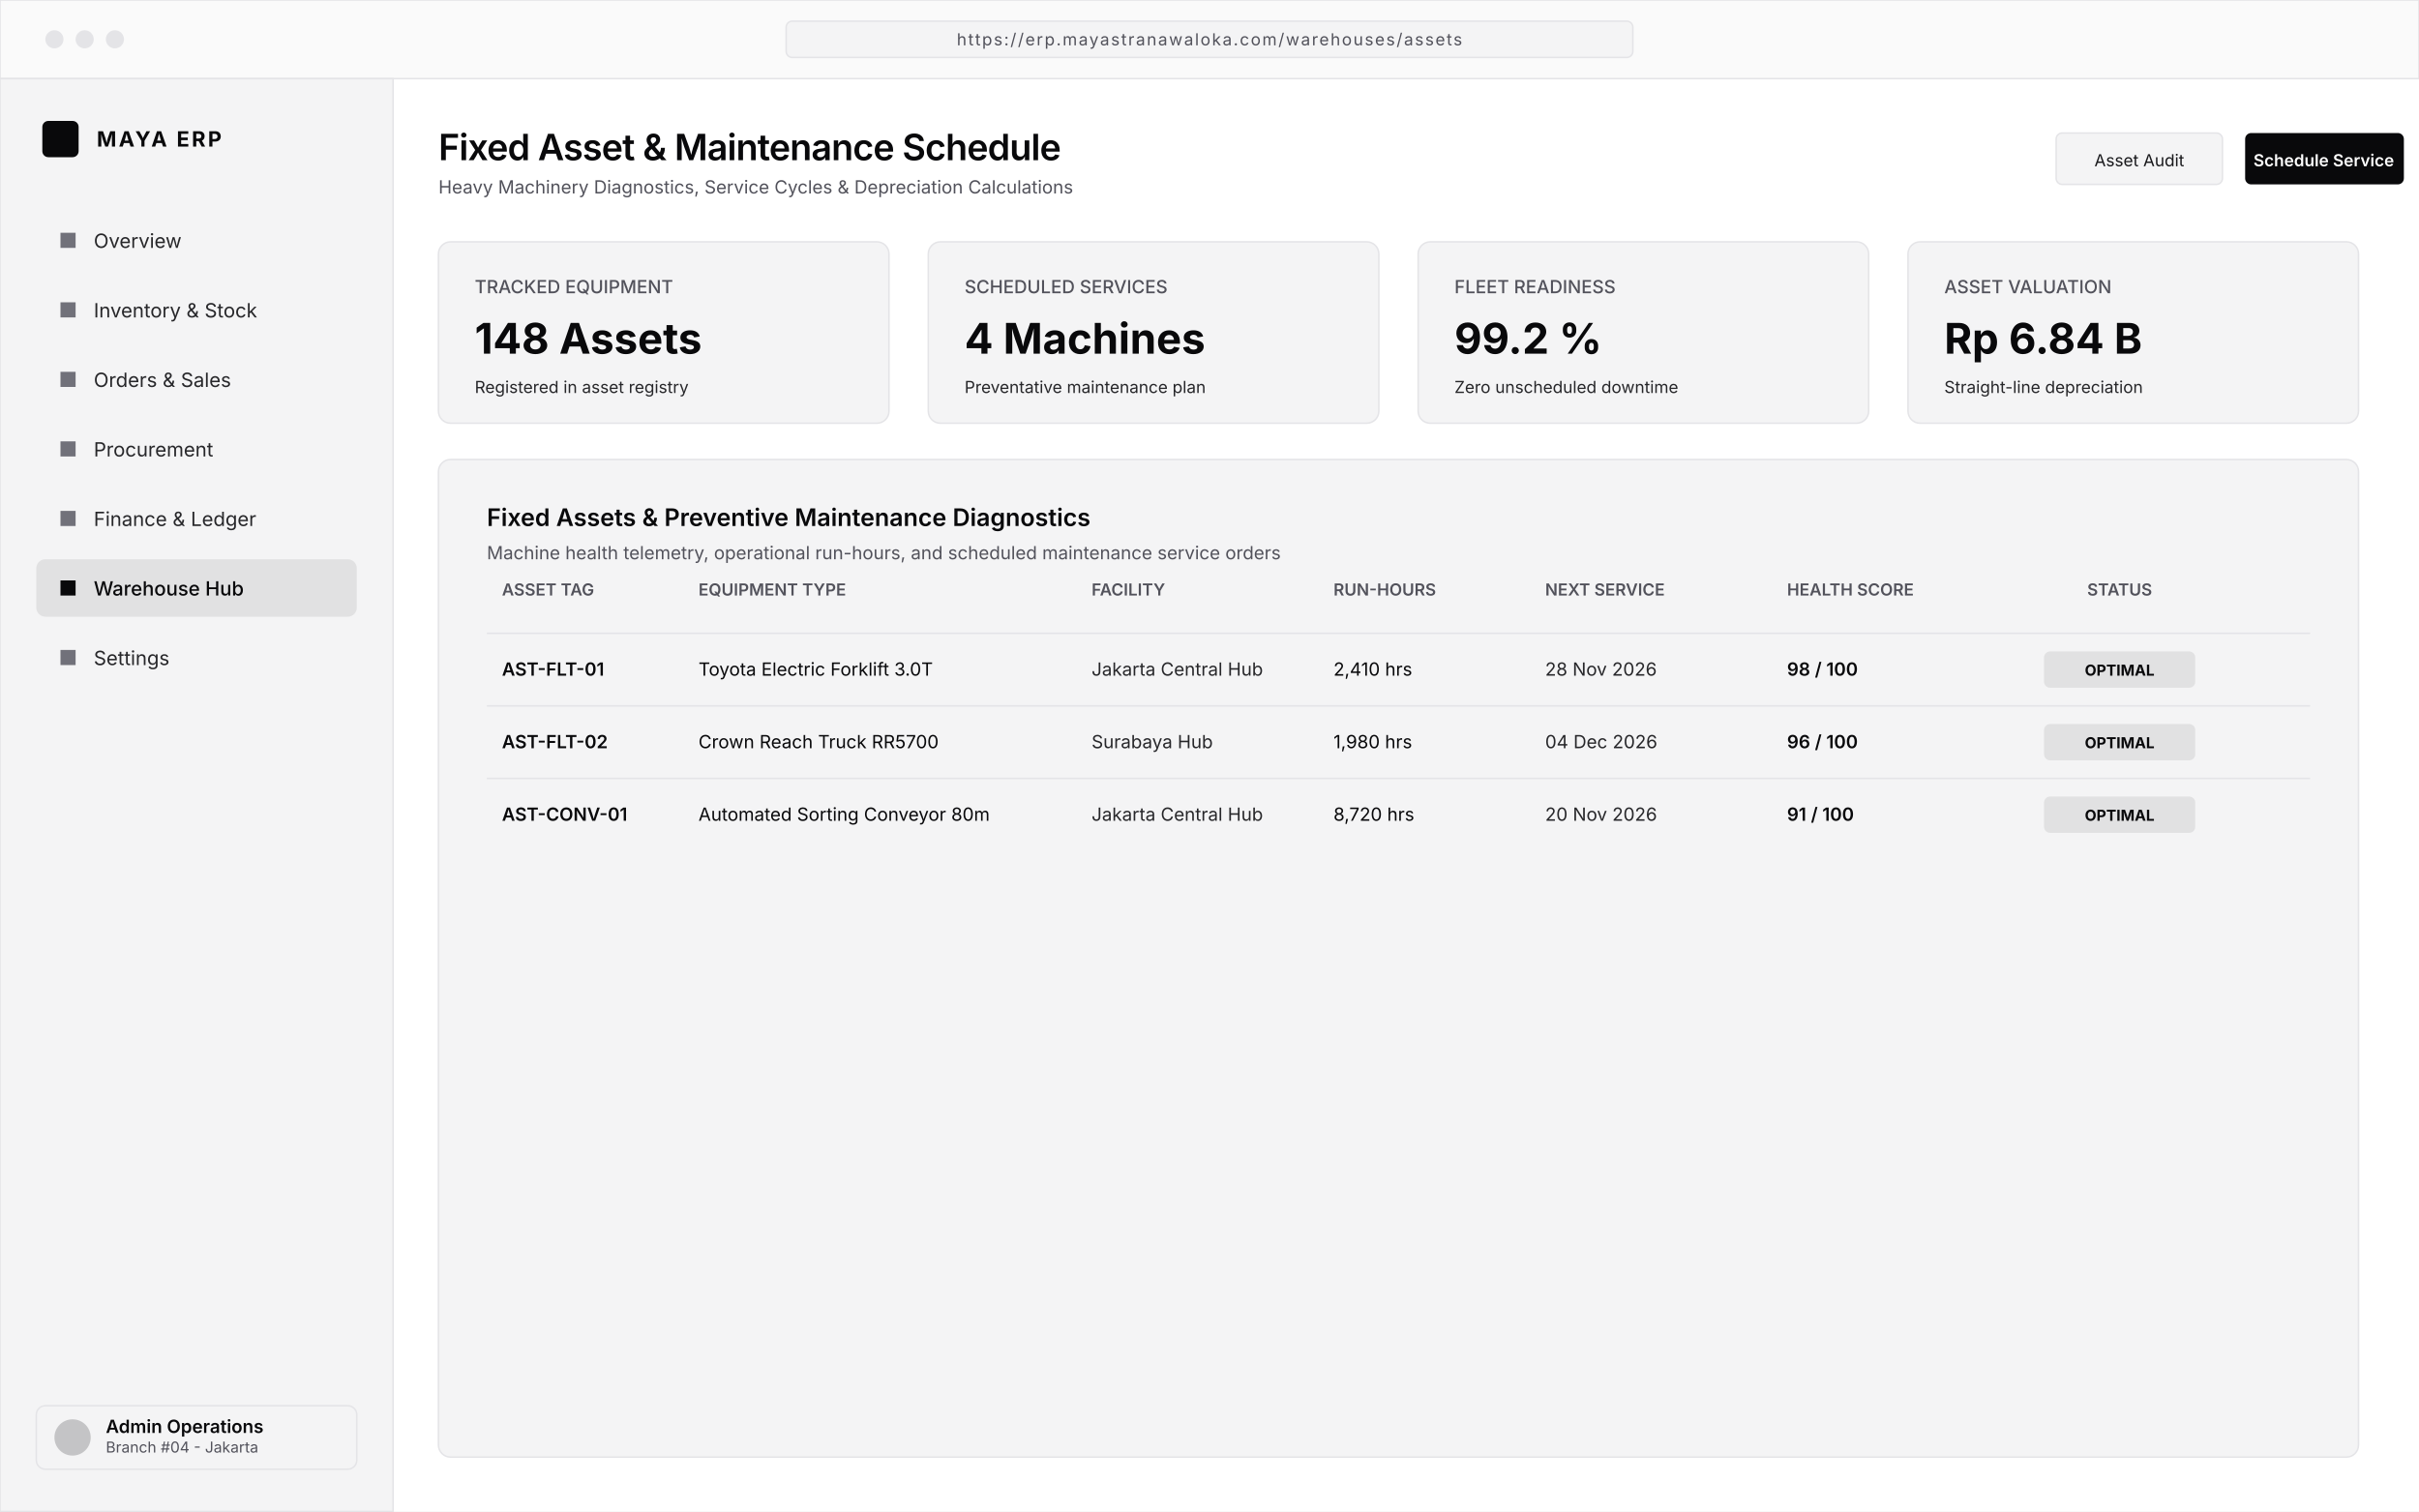
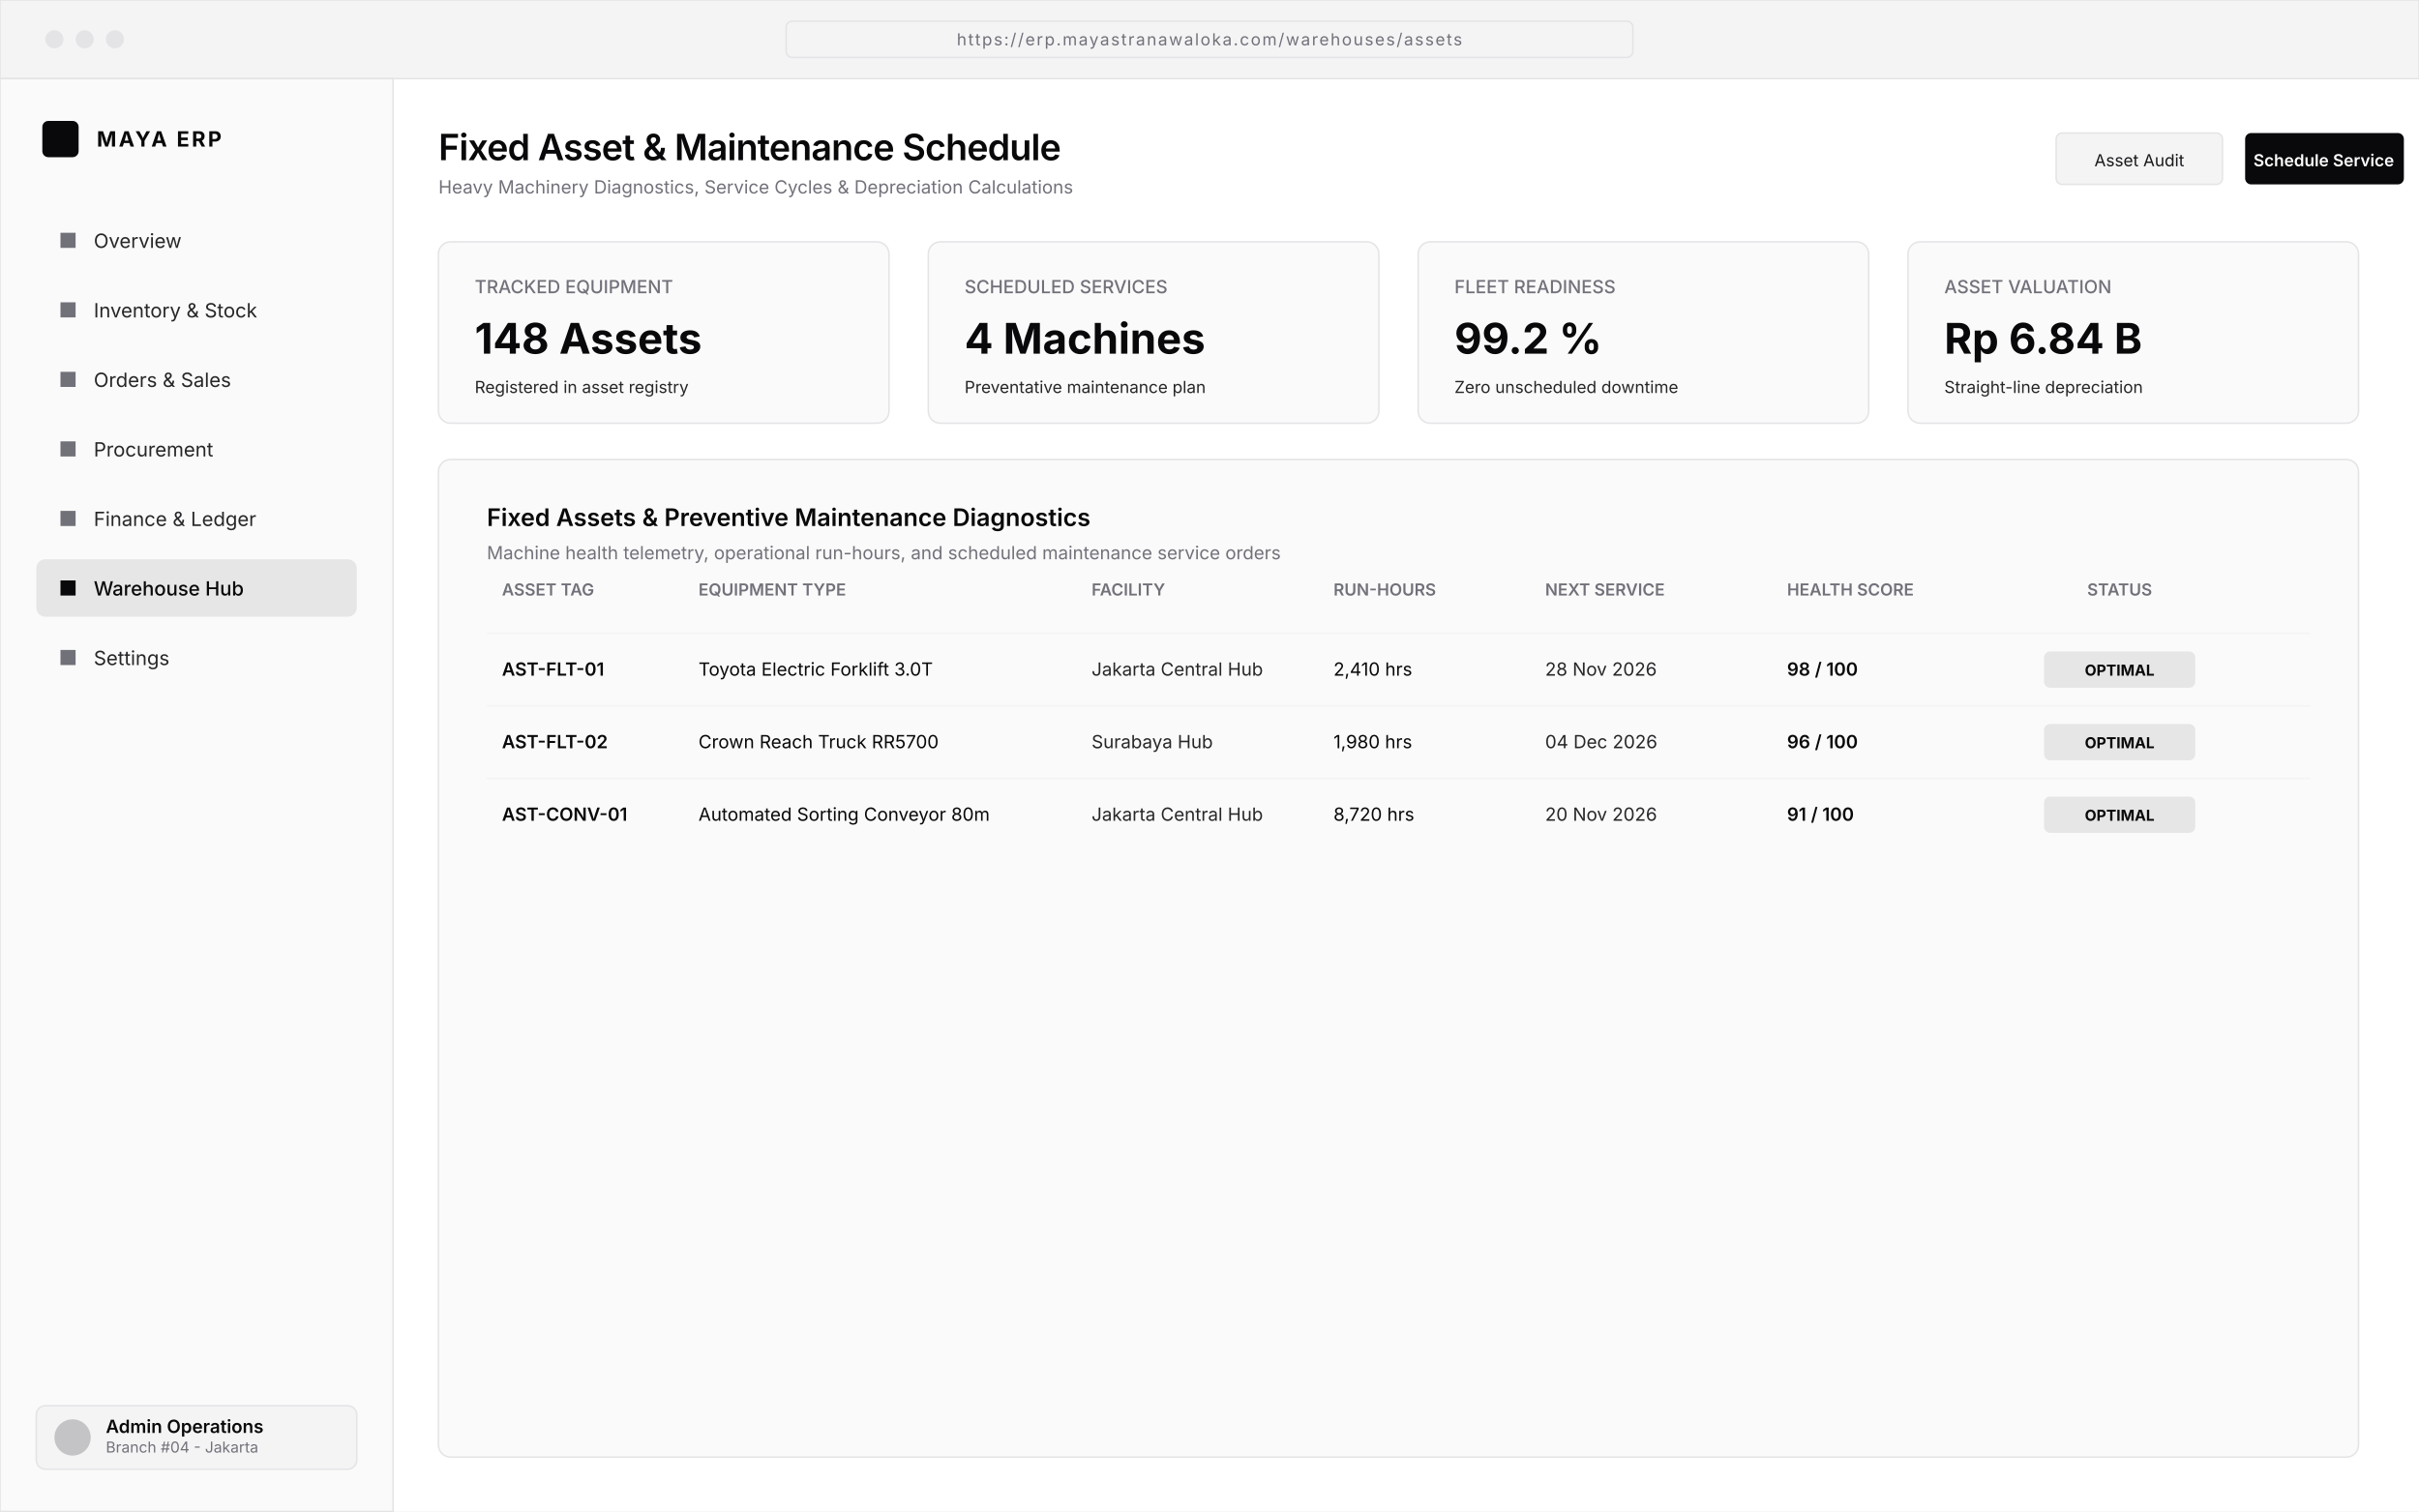
<svg xmlns="http://www.w3.org/2000/svg" viewBox="0 0 1600 1000" width="1600" height="1000" fill="none">
  <defs>
    <linearGradient id="chartGrad" x1="0" y1="0" x2="0" y2="1">
      <stop offset="0%" stop-color="#000000" stop-opacity="0.25" />
      <stop offset="100%" stop-color="#000000" stop-opacity="0.0" />
    </linearGradient>
    <linearGradient id="meterGrad" x1="0" y1="0" x2="1" y2="0">
      <stop offset="0%" stop-color="#000000" stop-opacity="0.8" />
      <stop offset="100%" stop-color="#000000" stop-opacity="0.2" />
    </linearGradient>
  </defs>
  <rect width="1600" height="1000" fill="#ffffff" />
-   <rect width="1600" height="52" fill="#fafafa" stroke="#e4e4e7" stroke-width="1" />
+   <rect width="1600" height="52" fill="#f4f4f5" stroke="#e4e4e7" stroke-width="1" />
  <circle cx="36" cy="26" r="6" fill="#e4e4e7" />
  <circle cx="56" cy="26" r="6" fill="#e4e4e7" />
  <circle cx="76" cy="26" r="6" fill="#e4e4e7" />
  <rect x="520" y="14" width="560" height="24" rx="4" fill="#f4f4f5" stroke="#e4e4e7" stroke-width="1" />
-   <text x="800" y="30" fill="#52525b" font-family="-apple-system, BlinkMacSystemFont, sans-serif" font-size="11" text-anchor="middle" letter-spacing="1">https://erp.mayastranawaloka.com/warehouses/assets</text>
-   <rect x="0" y="52" width="260" height="948" fill="#f4f4f5" stroke="#e4e4e7" stroke-width="1" />
+   <text x="800" y="30" fill="#71717a" font-family="-apple-system, BlinkMacSystemFont, sans-serif" font-size="11" text-anchor="middle" letter-spacing="1">https://erp.mayastranawaloka.com/warehouses/assets</text>
+   <rect x="0" y="52" width="260" height="948" fill="#fafafa" stroke="#e4e4e7" stroke-width="1" />
  <rect x="28" y="80" width="24" height="24" rx="4" fill="#09090b" />
  <text x="64" y="97" fill="#09090b" font-family="-apple-system, BlinkMacSystemFont, sans-serif" font-size="14" font-weight="700" letter-spacing="1.5">MAYA ERP</text>
  <g transform="translate(24, 140)">
    <rect x="16" y="14" width="10" height="10" fill="#71717a" />
    <text x="38" y="24" fill="#27272a" font-family="-apple-system, BlinkMacSystemFont, sans-serif" font-size="13">Overview</text>
    <rect x="16" y="60" width="10" height="10" fill="#71717a" />
    <text x="38" y="70" fill="#27272a" font-family="-apple-system, BlinkMacSystemFont, sans-serif" font-size="13">Inventory &amp; Stock</text>
    <rect x="16" y="106" width="10" height="10" fill="#71717a" />
    <text x="38" y="116" fill="#27272a" font-family="-apple-system, BlinkMacSystemFont, sans-serif" font-size="13">Orders &amp; Sales</text>
    <rect x="16" y="152" width="10" height="10" fill="#71717a" />
    <text x="38" y="162" fill="#27272a" font-family="-apple-system, BlinkMacSystemFont, sans-serif" font-size="13">Procurement</text>
    <rect x="16" y="198" width="10" height="10" fill="#71717a" />
    <text x="38" y="208" fill="#27272a" font-family="-apple-system, BlinkMacSystemFont, sans-serif" font-size="13">Finance &amp; Ledger</text>
    <rect x="0" y="230" width="212" height="38" rx="6" fill="#09090b" fill-opacity="0.08" />
    <rect x="16" y="244" width="10" height="10" fill="#09090b" />
    <text x="38" y="254" fill="#09090b" font-family="-apple-system, BlinkMacSystemFont, sans-serif" font-size="13" font-weight="500">Warehouse Hub</text>
    <rect x="16" y="290" width="10" height="10" fill="#71717a" />
    <text x="38" y="300" fill="#27272a" font-family="-apple-system, BlinkMacSystemFont, sans-serif" font-size="13">Settings</text>
  </g>
  <rect x="24" y="930" width="212" height="42" rx="6" fill="#f4f4f5" stroke="#e4e4e7" stroke-width="1" />
  <circle cx="48" cy="951" r="12" fill="#09090b" fill-opacity="0.2" />
  <text x="70" y="948" fill="#09090b" font-family="-apple-system, BlinkMacSystemFont, sans-serif" font-size="12" font-weight="600">Admin Operations</text>
-   <text x="70" y="961" fill="#52525b" font-family="-apple-system, BlinkMacSystemFont, sans-serif" font-size="10">Branch #04 - Jakarta</text>
+   <text x="70" y="961" fill="#71717a" font-family="-apple-system, BlinkMacSystemFont, sans-serif" font-size="10">Branch #04 - Jakarta</text>
  <g transform="translate(290, 80)">
    <text x="0" y="26" fill="#09090b" font-family="-apple-system, BlinkMacSystemFont, sans-serif" font-size="24" font-weight="600" letter-spacing="-0.5">Fixed Asset &amp; Maintenance Schedule</text>
-     <text x="0" y="48" fill="#52525b" font-family="-apple-system, BlinkMacSystemFont, sans-serif" font-size="12">Heavy Machinery Diagnostics, Service Cycles &amp; Depreciation Calculations</text>
+     <text x="0" y="48" fill="#71717a" font-family="-apple-system, BlinkMacSystemFont, sans-serif" font-size="12">Heavy Machinery Diagnostics, Service Cycles &amp; Depreciation Calculations</text>
    <rect x="1070" y="8" width="110" height="34" rx="4" fill="#f4f4f5" stroke="#e4e4e7" stroke-width="1" />
    <text x="1125" y="30" fill="#18181b" font-family="-apple-system, BlinkMacSystemFont, sans-serif" font-size="11" text-anchor="middle">Asset Audit</text>
    <rect x="1195" y="8" width="105" height="34" rx="4" fill="#09090b" />
    <text x="1247" y="30" fill="#ffffff" font-family="-apple-system, BlinkMacSystemFont, sans-serif" font-size="11" font-weight="600" text-anchor="middle">Schedule Service</text>
  </g>
  <g transform="translate(290, 160)">
-     <rect x="0" y="0" width="298" height="120" rx="8" fill="#f4f4f5" stroke="#e4e4e7" stroke-width="1" />
-     <text x="24" y="34" fill="#52525b" font-family="-apple-system, BlinkMacSystemFont, sans-serif" font-size="12" font-weight="500">TRACKED EQUIPMENT</text>
+     <rect x="0" y="0" width="298" height="120" rx="8" fill="#fafafa" stroke="#e4e4e7" stroke-width="1" />
+     <text x="24" y="34" fill="#71717a" font-family="-apple-system, BlinkMacSystemFont, sans-serif" font-size="12" font-weight="500">TRACKED EQUIPMENT</text>
    <text x="24" y="74" fill="#09090b" font-family="-apple-system, BlinkMacSystemFont, sans-serif" font-size="28" font-weight="700">148 Assets</text>
    <text x="24" y="100" fill="#27272a" font-family="-apple-system, BlinkMacSystemFont, sans-serif" font-size="11">Registered in asset registry</text>
-     <rect x="324" y="0" width="298" height="120" rx="8" fill="#f4f4f5" stroke="#e4e4e7" stroke-width="1" />
-     <text x="348" y="34" fill="#52525b" font-family="-apple-system, BlinkMacSystemFont, sans-serif" font-size="12" font-weight="500">SCHEDULED SERVICES</text>
+     <rect x="324" y="0" width="298" height="120" rx="8" fill="#fafafa" stroke="#e4e4e7" stroke-width="1" />
+     <text x="348" y="34" fill="#71717a" font-family="-apple-system, BlinkMacSystemFont, sans-serif" font-size="12" font-weight="500">SCHEDULED SERVICES</text>
    <text x="348" y="74" fill="#09090b" font-family="-apple-system, BlinkMacSystemFont, sans-serif" font-size="28" font-weight="700">4 Machines</text>
    <text x="348" y="100" fill="#27272a" font-family="-apple-system, BlinkMacSystemFont, sans-serif" font-size="11">Preventative maintenance plan</text>
-     <rect x="648" y="0" width="298" height="120" rx="8" fill="#f4f4f5" stroke="#e4e4e7" stroke-width="1" />
-     <text x="672" y="34" fill="#52525b" font-family="-apple-system, BlinkMacSystemFont, sans-serif" font-size="12" font-weight="500">FLEET READINESS</text>
+     <rect x="648" y="0" width="298" height="120" rx="8" fill="#fafafa" stroke="#e4e4e7" stroke-width="1" />
+     <text x="672" y="34" fill="#71717a" font-family="-apple-system, BlinkMacSystemFont, sans-serif" font-size="12" font-weight="500">FLEET READINESS</text>
    <text x="672" y="74" fill="#09090b" font-family="-apple-system, BlinkMacSystemFont, sans-serif" font-size="28" font-weight="700">99.2 %</text>
    <text x="672" y="100" fill="#27272a" font-family="-apple-system, BlinkMacSystemFont, sans-serif" font-size="11">Zero unscheduled downtime</text>
-     <rect x="972" y="0" width="298" height="120" rx="8" fill="#f4f4f5" stroke="#e4e4e7" stroke-width="1" />
-     <text x="996" y="34" fill="#52525b" font-family="-apple-system, BlinkMacSystemFont, sans-serif" font-size="12" font-weight="500">ASSET VALUATION</text>
+     <rect x="972" y="0" width="298" height="120" rx="8" fill="#fafafa" stroke="#e4e4e7" stroke-width="1" />
+     <text x="996" y="34" fill="#71717a" font-family="-apple-system, BlinkMacSystemFont, sans-serif" font-size="12" font-weight="500">ASSET VALUATION</text>
    <text x="996" y="74" fill="#09090b" font-family="-apple-system, BlinkMacSystemFont, sans-serif" font-size="28" font-weight="700">Rp 6.84 B</text>
    <text x="996" y="100" fill="#27272a" font-family="-apple-system, BlinkMacSystemFont, sans-serif" font-size="11">Straight-line depreciation</text>
  </g>
  <g transform="translate(290, 304)">
-     <rect x="0" y="0" width="1270" height="660" rx="8" fill="#f4f4f5" stroke="#e4e4e7" stroke-width="1" />
+     <rect x="0" y="0" width="1270" height="660" rx="8" fill="#fafafa" stroke="#e4e4e7" stroke-width="1" />
    <text x="32" y="44" fill="#09090b" font-family="-apple-system, BlinkMacSystemFont, sans-serif" font-size="16" font-weight="600">Fixed Assets &amp; Preventive Maintenance Diagnostics</text>
-     <text x="32" y="66" fill="#52525b" font-family="-apple-system, BlinkMacSystemFont, sans-serif" font-size="12">Machine health telemetry, operational run-hours, and scheduled maintenance service orders</text>
+     <text x="32" y="66" fill="#71717a" font-family="-apple-system, BlinkMacSystemFont, sans-serif" font-size="12">Machine health telemetry, operational run-hours, and scheduled maintenance service orders</text>
    <g transform="translate(32, 90)">
-       <text x="10" y="0" fill="#52525b" font-family="-apple-system, BlinkMacSystemFont, sans-serif" font-size="11" font-weight="600">ASSET TAG</text>
-       <text x="140" y="0" fill="#52525b" font-family="-apple-system, BlinkMacSystemFont, sans-serif" font-size="11" font-weight="600">EQUIPMENT TYPE</text>
-       <text x="400" y="0" fill="#52525b" font-family="-apple-system, BlinkMacSystemFont, sans-serif" font-size="11" font-weight="600">FACILITY</text>
-       <text x="560" y="0" fill="#52525b" font-family="-apple-system, BlinkMacSystemFont, sans-serif" font-size="11" font-weight="600">RUN-HOURS</text>
-       <text x="700" y="0" fill="#52525b" font-family="-apple-system, BlinkMacSystemFont, sans-serif" font-size="11" font-weight="600">NEXT SERVICE</text>
-       <text x="860" y="0" fill="#52525b" font-family="-apple-system, BlinkMacSystemFont, sans-serif" font-size="11" font-weight="600">HEALTH SCORE</text>
-       <text x="1080" y="0" fill="#52525b" font-family="-apple-system, BlinkMacSystemFont, sans-serif" font-size="11" font-weight="600" text-anchor="middle">STATUS</text>
+       <text x="10" y="0" fill="#71717a" font-family="-apple-system, BlinkMacSystemFont, sans-serif" font-size="11" font-weight="600">ASSET TAG</text>
+       <text x="140" y="0" fill="#71717a" font-family="-apple-system, BlinkMacSystemFont, sans-serif" font-size="11" font-weight="600">EQUIPMENT TYPE</text>
+       <text x="400" y="0" fill="#71717a" font-family="-apple-system, BlinkMacSystemFont, sans-serif" font-size="11" font-weight="600">FACILITY</text>
+       <text x="560" y="0" fill="#71717a" font-family="-apple-system, BlinkMacSystemFont, sans-serif" font-size="11" font-weight="600">RUN-HOURS</text>
+       <text x="700" y="0" fill="#71717a" font-family="-apple-system, BlinkMacSystemFont, sans-serif" font-size="11" font-weight="600">NEXT SERVICE</text>
+       <text x="860" y="0" fill="#71717a" font-family="-apple-system, BlinkMacSystemFont, sans-serif" font-size="11" font-weight="600">HEALTH SCORE</text>
+       <text x="1080" y="0" fill="#71717a" font-family="-apple-system, BlinkMacSystemFont, sans-serif" font-size="11" font-weight="600" text-anchor="middle">STATUS</text>
    </g>
    <g transform="translate(32, 115)">
-       <line x1="0" y1="0" x2="1206" y2="0" stroke="#e4e4e7" />
+       <line x1="0" y1="0" x2="1206" y2="0" stroke="#f4f4f5" />
      <text x="10" y="28" fill="#09090b" font-family="-apple-system, BlinkMacSystemFont, sans-serif" font-size="12" font-weight="600">AST-FLT-01</text>
      <text x="140" y="28" fill="#09090b" font-family="-apple-system, BlinkMacSystemFont, sans-serif" font-size="12">Toyota Electric Forklift 3.0T</text>
      <text x="400" y="28" fill="#27272a" font-family="-apple-system, BlinkMacSystemFont, sans-serif" font-size="12">Jakarta Central Hub</text>
      <text x="560" y="28" fill="#09090b" font-family="-apple-system, BlinkMacSystemFont, sans-serif" font-size="12">2,410 hrs</text>
      <text x="700" y="28" fill="#27272a" font-family="-apple-system, BlinkMacSystemFont, sans-serif" font-size="12">28 Nov 2026</text>
      <text x="860" y="28" fill="#09090b" font-family="-apple-system, BlinkMacSystemFont, sans-serif" font-size="12" font-weight="600">98 / 100</text>
      <rect x="1030" y="12" width="100" height="24" rx="4" fill="#09090b" fill-opacity="0.08" />
      <text x="1080" y="28" fill="#09090b" font-family="-apple-system, BlinkMacSystemFont, sans-serif" font-size="10" font-weight="700" text-anchor="middle">OPTIMAL</text>
-       <line x1="0" y1="48" x2="1206" y2="48" stroke="#e4e4e7" />
+       <line x1="0" y1="48" x2="1206" y2="48" stroke="#f4f4f5" />
      <text x="10" y="76" fill="#09090b" font-family="-apple-system, BlinkMacSystemFont, sans-serif" font-size="12" font-weight="600">AST-FLT-02</text>
      <text x="140" y="76" fill="#09090b" font-family="-apple-system, BlinkMacSystemFont, sans-serif" font-size="12">Crown Reach Truck RR5700</text>
      <text x="400" y="76" fill="#27272a" font-family="-apple-system, BlinkMacSystemFont, sans-serif" font-size="12">Surabaya Hub</text>
      <text x="560" y="76" fill="#09090b" font-family="-apple-system, BlinkMacSystemFont, sans-serif" font-size="12">1,980 hrs</text>
      <text x="700" y="76" fill="#27272a" font-family="-apple-system, BlinkMacSystemFont, sans-serif" font-size="12">04 Dec 2026</text>
      <text x="860" y="76" fill="#09090b" font-family="-apple-system, BlinkMacSystemFont, sans-serif" font-size="12" font-weight="600">96 / 100</text>
      <rect x="1030" y="60" width="100" height="24" rx="4" fill="#09090b" fill-opacity="0.08" />
      <text x="1080" y="76" fill="#09090b" font-family="-apple-system, BlinkMacSystemFont, sans-serif" font-size="10" font-weight="700" text-anchor="middle">OPTIMAL</text>
-       <line x1="0" y1="96" x2="1206" y2="96" stroke="#e4e4e7" />
+       <line x1="0" y1="96" x2="1206" y2="96" stroke="#f4f4f5" />
      <text x="10" y="124" fill="#09090b" font-family="-apple-system, BlinkMacSystemFont, sans-serif" font-size="12" font-weight="600">AST-CONV-01</text>
      <text x="140" y="124" fill="#09090b" font-family="-apple-system, BlinkMacSystemFont, sans-serif" font-size="12">Automated Sorting Conveyor 80m</text>
      <text x="400" y="124" fill="#27272a" font-family="-apple-system, BlinkMacSystemFont, sans-serif" font-size="12">Jakarta Central Hub</text>
      <text x="560" y="124" fill="#09090b" font-family="-apple-system, BlinkMacSystemFont, sans-serif" font-size="12">8,720 hrs</text>
      <text x="700" y="124" fill="#27272a" font-family="-apple-system, BlinkMacSystemFont, sans-serif" font-size="12">20 Nov 2026</text>
      <text x="860" y="124" fill="#09090b" font-family="-apple-system, BlinkMacSystemFont, sans-serif" font-size="12" font-weight="600">91 / 100</text>
      <rect x="1030" y="108" width="100" height="24" rx="4" fill="#09090b" fill-opacity="0.08" />
      <text x="1080" y="124" fill="#09090b" font-family="-apple-system, BlinkMacSystemFont, sans-serif" font-size="10" font-weight="700" text-anchor="middle">OPTIMAL</text>
    </g>
  </g>
</svg>
